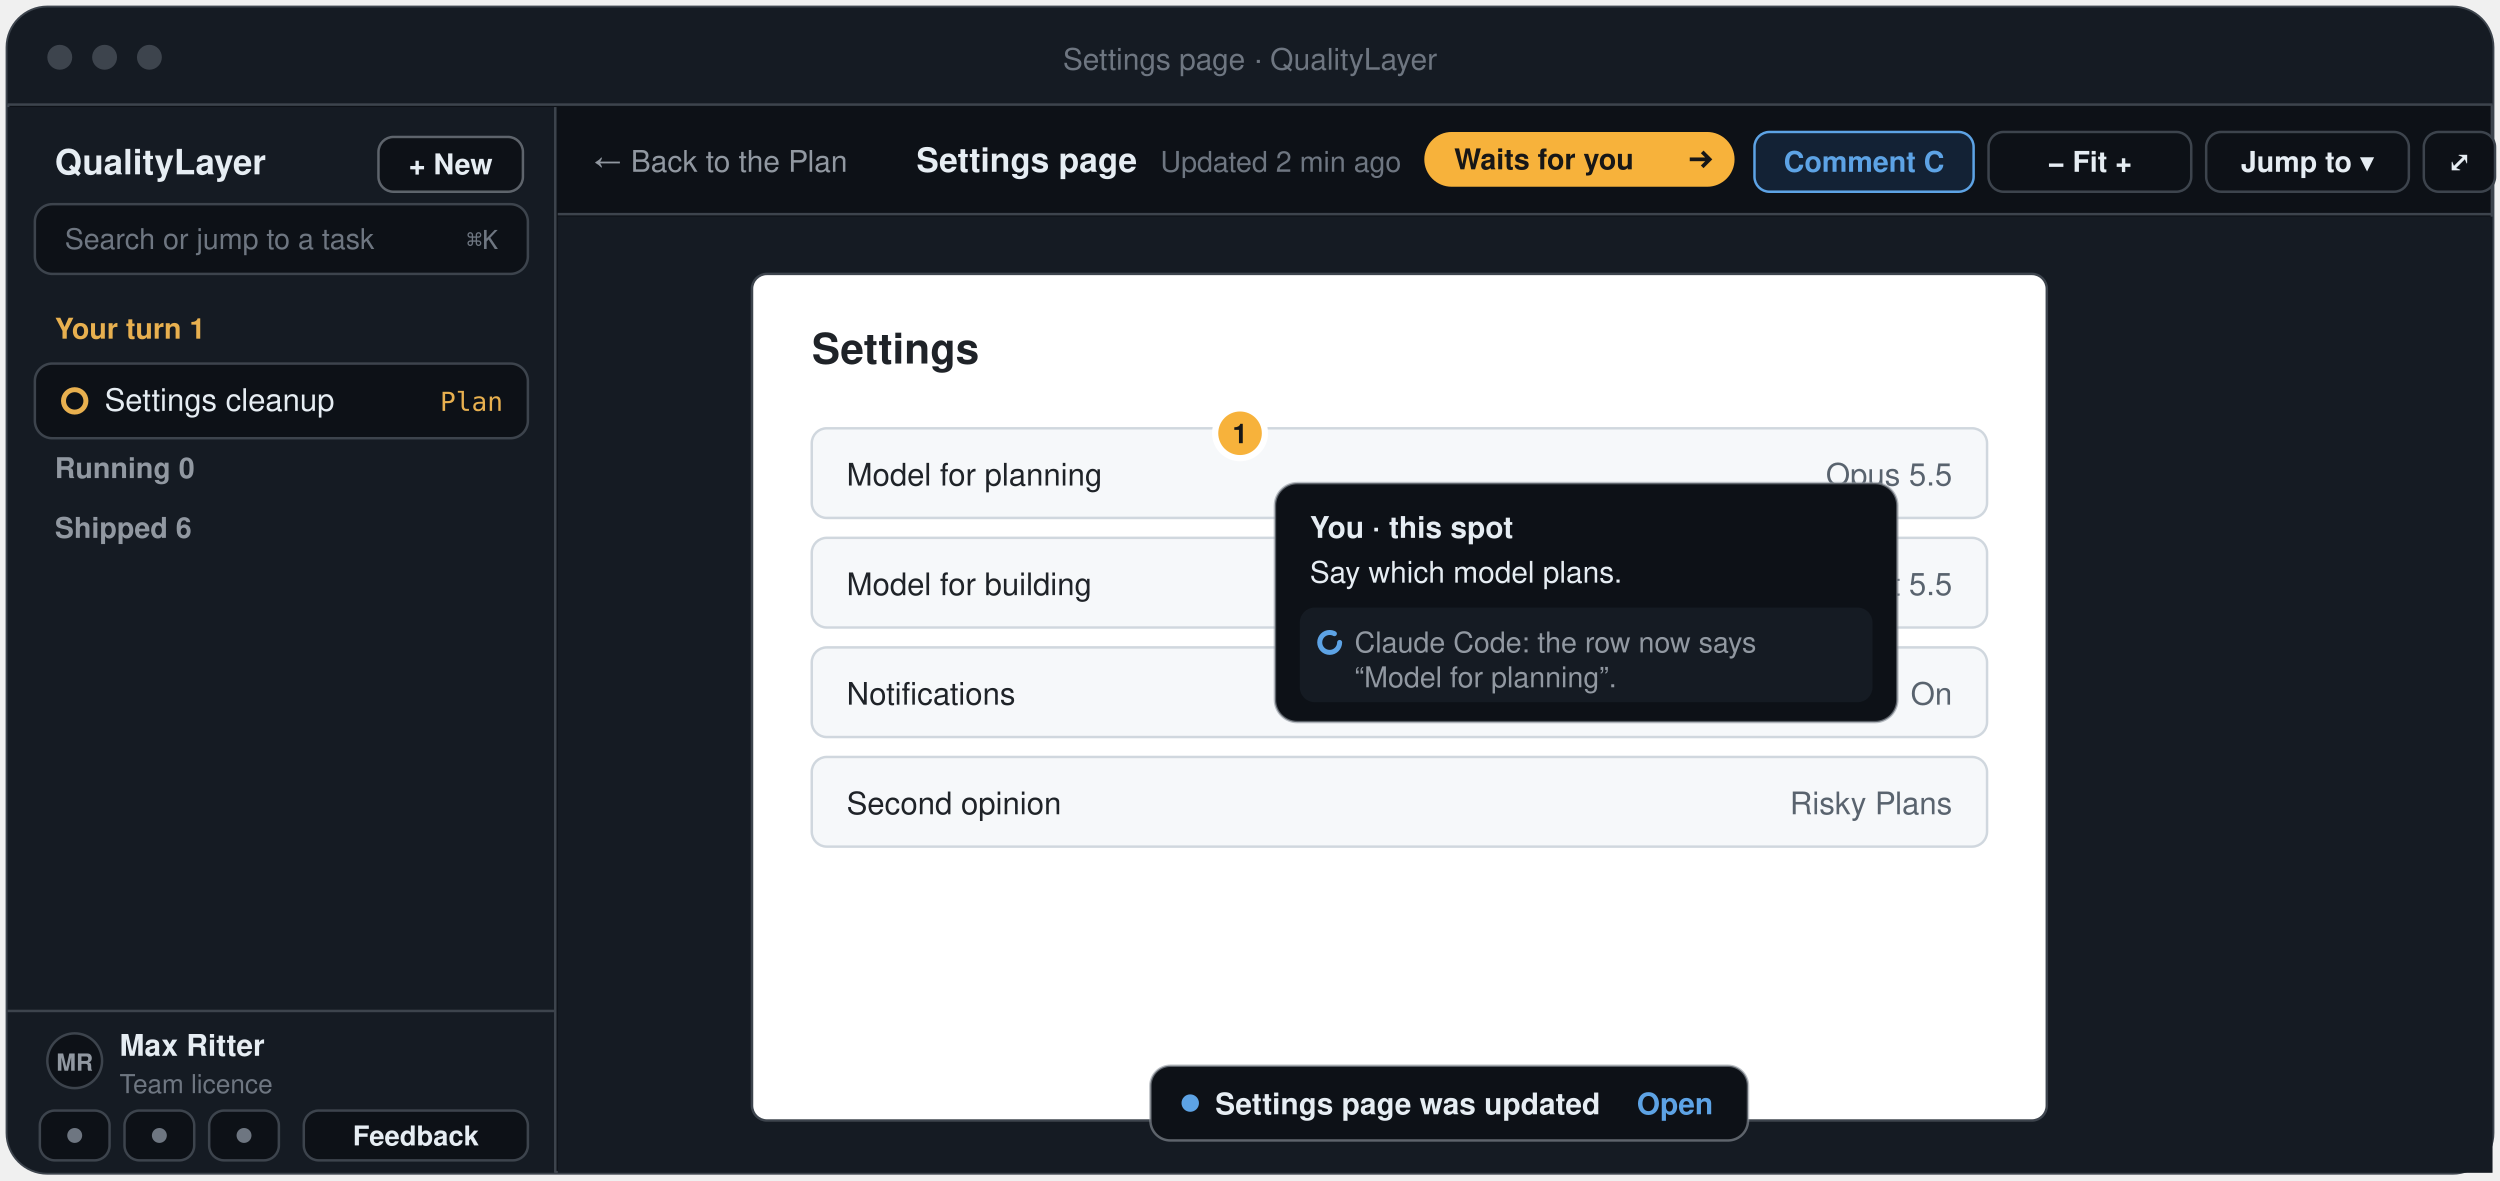
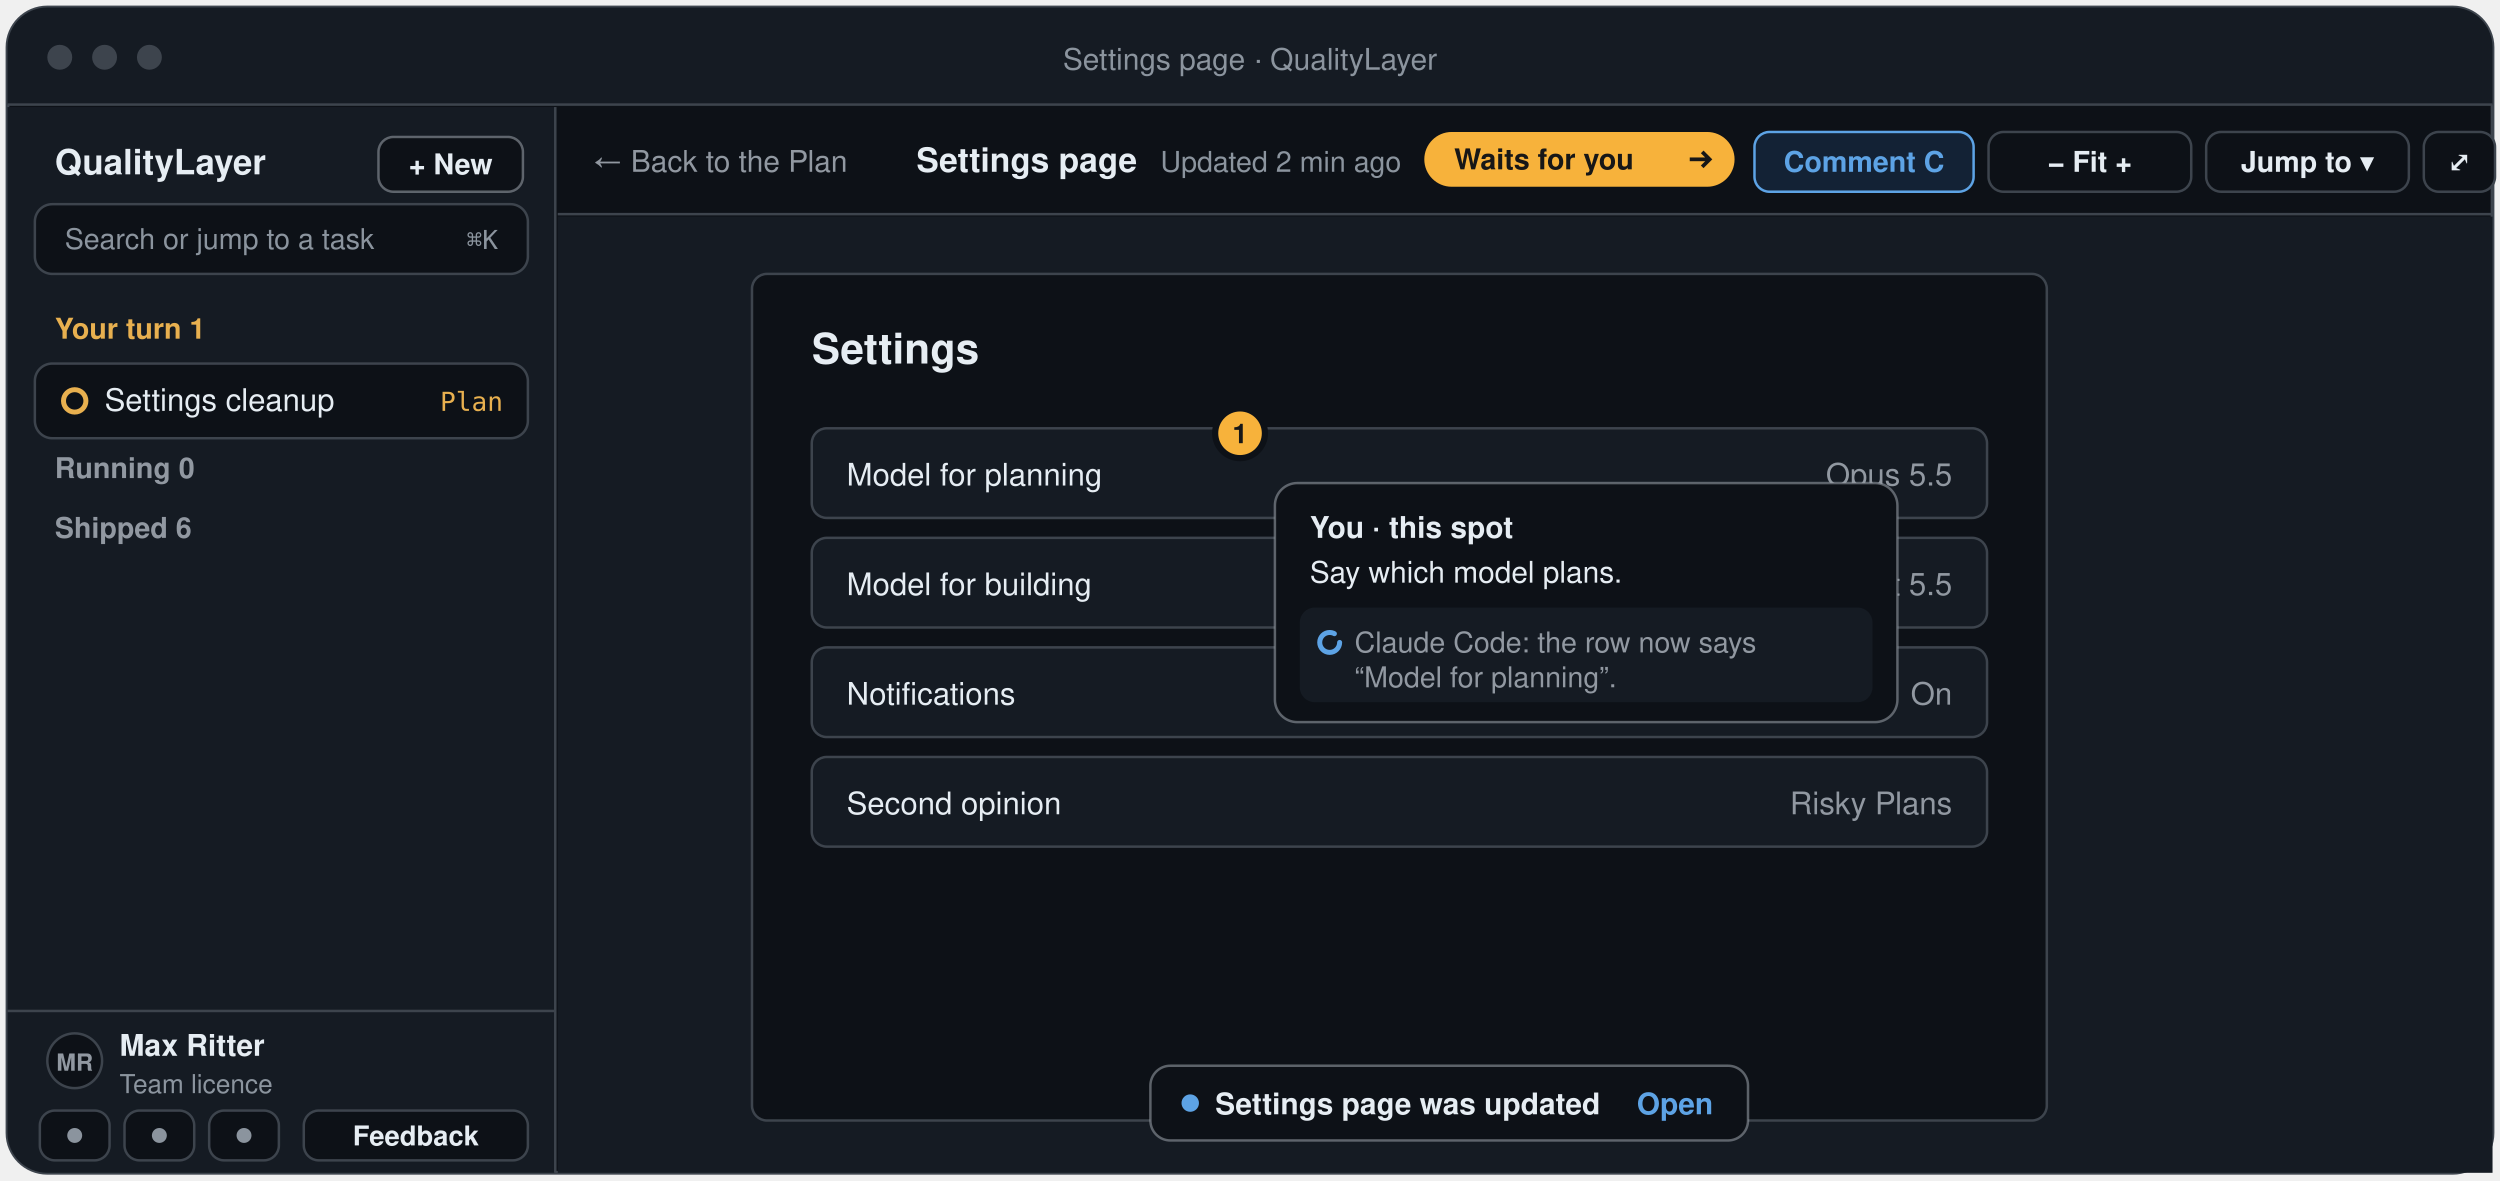
- <svg xmlns="http://www.w3.org/2000/svg" width="1004" height="474" viewBox="-2 -2 1004 474" role="img" aria-label="A design open full size: one thin bar with Back to the Plan, its name, when it was updated, the status pill, Comment, zoom, Jump to and full screen; a comment pinned to a spot with the agent’s answer; and a quiet notice when the page was updated">
+ <svg xmlns="http://www.w3.org/2000/svg" style="background:#0d1117" width="1004" height="474" viewBox="-2 -2 1004 474" role="img" aria-label="A design open full size: one thin bar with Back to the Plan, its name, when it was updated, the status pill, Comment, zoom, Jump to and full screen; a comment pinned to a spot with the agent’s answer; and a quiet notice when the page was updated">
  <rect x="1" y="1" width="998" height="468" rx="16" fill="#0d1117" stroke="#3d444d" stroke-width="1.5" />
  <path d="M1 17 a16 16 0 0 1 16 -16 H983 a16 16 0 0 1 16 16 V40 H1 Z" fill="#151b23" />
  <line x1="1" y1="40" x2="999" y2="40" stroke="#3d444d" />
  <circle cx="22" cy="21" r="5" fill="#3d444d" />
  <circle cx="40" cy="21" r="5" fill="#3d444d" />
  <circle cx="58" cy="21" r="5" fill="#3d444d" />
-   <text x="500.0" y="26" font-family="-apple-system, BlinkMacSystemFont, 'Segoe UI', 'Helvetica Neue', Helvetica, Arial, sans-serif" font-size="12" font-weight="500" fill="#6e7681" text-anchor="middle">Settings page · QualityLayer</text>
+   <text x="500.0" y="26" font-family="-apple-system, BlinkMacSystemFont, 'Segoe UI', 'Helvetica Neue', Helvetica, Arial, sans-serif" font-size="12" font-weight="500" fill="#8b949e" text-anchor="middle">Settings page · QualityLayer</text>
  <path d="M1 41 H221 V469 H17 a16 16 0 0 1 -16 -16 Z" fill="#151b23" />
  <line x1="221" y1="41" x2="221" y2="469" stroke="#3d444d" />
  <text x="20" y="68" font-family="-apple-system, BlinkMacSystemFont, 'Segoe UI', 'Helvetica Neue', Helvetica, Arial, sans-serif" font-size="14" font-weight="700" fill="#e6edf3" text-anchor="start">QualityLayer</text>
  <rect x="150" y="53" width="58" height="22" rx="6" fill="#0d1117" stroke="#9198a1" stroke-opacity="0.6" />
  <text x="179" y="68" font-family="-apple-system, BlinkMacSystemFont, 'Segoe UI', 'Helvetica Neue', Helvetica, Arial, sans-serif" font-size="11.5" font-weight="600" fill="#e6edf3" text-anchor="middle">+ New</text>
  <rect x="12" y="80" width="198" height="28" rx="7" fill="#0d1117" stroke="#3d444d" />
-   <text x="24" y="98" font-family="-apple-system, BlinkMacSystemFont, 'Segoe UI', 'Helvetica Neue', Helvetica, Arial, sans-serif" font-size="11.5" font-weight="400" fill="#6e7681" text-anchor="start">Search or jump to a task</text>
-   <text x="198" y="98" font-family="ui-monospace, SFMono-Regular, Menlo, Consolas, monospace" font-size="10.5" font-weight="500" fill="#6e7681" text-anchor="end">⌘K</text>
+   <text x="24" y="98" font-family="-apple-system, BlinkMacSystemFont, 'Segoe UI', 'Helvetica Neue', Helvetica, Arial, sans-serif" font-size="11.5" font-weight="400" fill="#8b949e" text-anchor="start">Search or jump to a task</text>
+   <text x="198" y="98" font-family="ui-monospace, SFMono-Regular, Menlo, Consolas, monospace" font-size="10.5" font-weight="500" fill="#8b949e" text-anchor="end">⌘K</text>
  <text x="20" y="134" font-family="-apple-system, BlinkMacSystemFont, 'Segoe UI', 'Helvetica Neue', Helvetica, Arial, sans-serif" font-size="11.5" font-weight="650" fill="#e8b04f" text-anchor="start">Your turn  1</text>
  <rect x="12" y="144" width="198" height="30" rx="7" fill="#0d1117" stroke="#3d444d" />
  <circle cx="28" cy="159" r="4.5" fill="none" stroke="#e8b04f" stroke-width="2" />
  <text x="40" y="163" font-family="-apple-system, BlinkMacSystemFont, 'Segoe UI', 'Helvetica Neue', Helvetica, Arial, sans-serif" font-size="12.5" font-weight="500" fill="#e6edf3" text-anchor="start">Settings cleanup</text>
  <text x="200" y="163" font-family="ui-monospace, SFMono-Regular, Menlo, Consolas, monospace" font-size="10.5" font-weight="500" fill="#e8b04f" text-anchor="end">Plan</text>
  <text x="20" y="190" font-family="-apple-system, BlinkMacSystemFont, 'Segoe UI', 'Helvetica Neue', Helvetica, Arial, sans-serif" font-size="11.5" font-weight="650" fill="#9198a1" text-anchor="start">Running  0</text>
  <text x="20" y="214" font-family="-apple-system, BlinkMacSystemFont, 'Segoe UI', 'Helvetica Neue', Helvetica, Arial, sans-serif" font-size="11.5" font-weight="650" fill="#9198a1" text-anchor="start">Shipped  6</text>
  <line x1="1" y1="404" x2="221" y2="404" stroke="#3d444d" />
  <circle cx="28" cy="424" r="11" fill="#0d1117" stroke="#3d444d" />
  <text x="28" y="428" font-family="-apple-system, BlinkMacSystemFont, 'Segoe UI', 'Helvetica Neue', Helvetica, Arial, sans-serif" font-size="9.5" font-weight="650" fill="#9198a1" text-anchor="middle">MR</text>
  <text x="46" y="422" font-family="-apple-system, BlinkMacSystemFont, 'Segoe UI', 'Helvetica Neue', Helvetica, Arial, sans-serif" font-size="12" font-weight="600" fill="#e6edf3" text-anchor="start">Max Ritter</text>
-   <text x="46" y="437" font-family="-apple-system, BlinkMacSystemFont, 'Segoe UI', 'Helvetica Neue', Helvetica, Arial, sans-serif" font-size="10.5" font-weight="400" fill="#6e7681" text-anchor="start">Team licence</text>
+   <text x="46" y="437" font-family="-apple-system, BlinkMacSystemFont, 'Segoe UI', 'Helvetica Neue', Helvetica, Arial, sans-serif" font-size="10.5" font-weight="400" fill="#8b949e" text-anchor="start">Team licence</text>
  <rect x="14" y="444" width="28" height="20" rx="6" fill="#0d1117" stroke="#3d444d" />
-   <circle cx="28" cy="454" r="3" fill="#6e7681" />
+   <circle cx="28" cy="454" r="3" fill="#8b949e" />
  <rect x="48" y="444" width="28" height="20" rx="6" fill="#0d1117" stroke="#3d444d" />
-   <circle cx="62" cy="454" r="3" fill="#6e7681" />
+   <circle cx="62" cy="454" r="3" fill="#8b949e" />
  <rect x="82" y="444" width="28" height="20" rx="6" fill="#0d1117" stroke="#3d444d" />
-   <circle cx="96" cy="454" r="3" fill="#6e7681" />
+   <circle cx="96" cy="454" r="3" fill="#8b949e" />
  <rect x="120" y="444" width="90" height="20" rx="6" fill="#0d1117" stroke="#3d444d" />
  <text x="165" y="458" font-family="-apple-system, BlinkMacSystemFont, 'Segoe UI', 'Helvetica Neue', Helvetica, Arial, sans-serif" font-size="11" font-weight="600" fill="#e6edf3" text-anchor="middle">Feedback</text>
  <line x1="222" y1="84" x2="999" y2="84" stroke="#3d444d" />
  <text x="236" y="67" font-family="-apple-system, BlinkMacSystemFont, 'Segoe UI', 'Helvetica Neue', Helvetica, Arial, sans-serif" font-size="12" font-weight="500" fill="#9198a1" text-anchor="start">← Back to the Plan</text>
  <text x="366" y="67" font-family="-apple-system, BlinkMacSystemFont, 'Segoe UI', 'Helvetica Neue', Helvetica, Arial, sans-serif" font-size="13.5" font-weight="650" fill="#e6edf3" text-anchor="start">Settings page</text>
-   <text x="464" y="67" font-family="-apple-system, BlinkMacSystemFont, 'Segoe UI', 'Helvetica Neue', Helvetica, Arial, sans-serif" font-size="11.5" font-weight="400" fill="#6e7681" text-anchor="start">Updated 2 min ago</text>
+   <text x="464" y="67" font-family="-apple-system, BlinkMacSystemFont, 'Segoe UI', 'Helvetica Neue', Helvetica, Arial, sans-serif" font-size="11.5" font-weight="400" fill="#8b949e" text-anchor="start">Updated 2 min ago</text>
  <rect x="570" y="51" width="124.6" height="22" rx="11" fill="#f7b23b" />
  <text x="582" y="66" font-family="-apple-system, BlinkMacSystemFont, 'Segoe UI', 'Helvetica Neue', Helvetica, Arial, sans-serif" font-size="11.5" font-weight="650" fill="#171717" text-anchor="start">Waits for you</text>
  <path d="M676.6 62 h8 m-3 -3 l3 3 l-3 3" fill="none" stroke="#171717" stroke-width="1.5" />
  <rect x="702.6" y="51" width="88.0" height="24" rx="6" fill="#132235" stroke="#5da3e5" />
  <text x="746.6" y="67" font-family="-apple-system, BlinkMacSystemFont, 'Segoe UI', 'Helvetica Neue', Helvetica, Arial, sans-serif" font-size="11.5" font-weight="600" fill="#5da3e5" text-anchor="middle">Comment  C</text>
  <rect x="796.6" y="51" width="81.4" height="24" rx="6" fill="#0d1117" stroke="#3d444d" />
  <text x="837.3" y="67" font-family="-apple-system, BlinkMacSystemFont, 'Segoe UI', 'Helvetica Neue', Helvetica, Arial, sans-serif" font-size="11.5" font-weight="600" fill="#e6edf3" text-anchor="middle">−  Fit  +</text>
  <rect x="884.0" y="51" width="81.4" height="24" rx="6" fill="#0d1117" stroke="#3d444d" />
  <text x="924.7" y="67" font-family="-apple-system, BlinkMacSystemFont, 'Segoe UI', 'Helvetica Neue', Helvetica, Arial, sans-serif" font-size="11.5" font-weight="600" fill="#e6edf3" text-anchor="middle">Jump to ▾</text>
  <rect x="971.4" y="51" width="28.6" height="24" rx="6" fill="#0d1117" stroke="#3d444d" />
  <text x="985.7" y="67" font-family="-apple-system, BlinkMacSystemFont, 'Segoe UI', 'Helvetica Neue', Helvetica, Arial, sans-serif" font-size="11.5" font-weight="600" fill="#e6edf3" text-anchor="middle">⤢</text>
  <rect x="222" y="85" width="777" height="384" fill="#151b23" />
-   <rect x="300" y="108" width="520" height="340" rx="6" fill="#ffffff" stroke="#3d444d" />
-   <text x="324" y="144" font-family="-apple-system, BlinkMacSystemFont, 'Segoe UI', 'Helvetica Neue', Helvetica, Arial, sans-serif" font-size="17" font-weight="650" fill="#1f2328" text-anchor="start">Settings</text>
-   <rect x="324" y="170" width="472" height="36" rx="6" fill="#f6f8fa" stroke="#d0d7de" />
-   <text x="338" y="193" font-family="-apple-system, BlinkMacSystemFont, 'Segoe UI', 'Helvetica Neue', Helvetica, Arial, sans-serif" font-size="12.5" font-weight="500" fill="#1f2328" text-anchor="start">Model for planning</text>
-   <text x="782" y="193" font-family="-apple-system, BlinkMacSystemFont, 'Segoe UI', 'Helvetica Neue', Helvetica, Arial, sans-serif" font-size="12.5" font-weight="500" fill="#59636e" text-anchor="end">Opus 5.5</text>
-   <rect x="324" y="214" width="472" height="36" rx="6" fill="#f6f8fa" stroke="#d0d7de" />
-   <text x="338" y="237" font-family="-apple-system, BlinkMacSystemFont, 'Segoe UI', 'Helvetica Neue', Helvetica, Arial, sans-serif" font-size="12.5" font-weight="500" fill="#1f2328" text-anchor="start">Model for building</text>
-   <text x="782" y="237" font-family="-apple-system, BlinkMacSystemFont, 'Segoe UI', 'Helvetica Neue', Helvetica, Arial, sans-serif" font-size="12.5" font-weight="500" fill="#59636e" text-anchor="end">Sonnet 5.5</text>
-   <rect x="324" y="258" width="472" height="36" rx="6" fill="#f6f8fa" stroke="#d0d7de" />
-   <text x="338" y="281" font-family="-apple-system, BlinkMacSystemFont, 'Segoe UI', 'Helvetica Neue', Helvetica, Arial, sans-serif" font-size="12.5" font-weight="500" fill="#1f2328" text-anchor="start">Notifications</text>
-   <text x="782" y="281" font-family="-apple-system, BlinkMacSystemFont, 'Segoe UI', 'Helvetica Neue', Helvetica, Arial, sans-serif" font-size="12.5" font-weight="500" fill="#59636e" text-anchor="end">On</text>
-   <rect x="324" y="302" width="472" height="36" rx="6" fill="#f6f8fa" stroke="#d0d7de" />
-   <text x="338" y="325" font-family="-apple-system, BlinkMacSystemFont, 'Segoe UI', 'Helvetica Neue', Helvetica, Arial, sans-serif" font-size="12.5" font-weight="500" fill="#1f2328" text-anchor="start">Second opinion</text>
-   <text x="782" y="325" font-family="-apple-system, BlinkMacSystemFont, 'Segoe UI', 'Helvetica Neue', Helvetica, Arial, sans-serif" font-size="12.5" font-weight="500" fill="#59636e" text-anchor="end">Risky Plans</text>
-   <circle cx="496" cy="172" r="10" fill="#f7b23b" stroke="#ffffff" stroke-width="2.5" />
+   <rect x="300" y="108" width="520" height="340" rx="6" fill="#0d1117" stroke="#3d444d" />
+   <text x="324" y="144" font-family="-apple-system, BlinkMacSystemFont, 'Segoe UI', 'Helvetica Neue', Helvetica, Arial, sans-serif" font-size="17" font-weight="650" fill="#e6edf3" text-anchor="start">Settings</text>
+   <rect x="324" y="170" width="472" height="36" rx="6" fill="#151b23" stroke="#3d444d" />
+   <text x="338" y="193" font-family="-apple-system, BlinkMacSystemFont, 'Segoe UI', 'Helvetica Neue', Helvetica, Arial, sans-serif" font-size="12.5" font-weight="500" fill="#e6edf3" text-anchor="start">Model for planning</text>
+   <text x="782" y="193" font-family="-apple-system, BlinkMacSystemFont, 'Segoe UI', 'Helvetica Neue', Helvetica, Arial, sans-serif" font-size="12.5" font-weight="500" fill="#9198a1" text-anchor="end">Opus 5.5</text>
+   <rect x="324" y="214" width="472" height="36" rx="6" fill="#151b23" stroke="#3d444d" />
+   <text x="338" y="237" font-family="-apple-system, BlinkMacSystemFont, 'Segoe UI', 'Helvetica Neue', Helvetica, Arial, sans-serif" font-size="12.5" font-weight="500" fill="#e6edf3" text-anchor="start">Model for building</text>
+   <text x="782" y="237" font-family="-apple-system, BlinkMacSystemFont, 'Segoe UI', 'Helvetica Neue', Helvetica, Arial, sans-serif" font-size="12.5" font-weight="500" fill="#9198a1" text-anchor="end">Sonnet 5.5</text>
+   <rect x="324" y="258" width="472" height="36" rx="6" fill="#151b23" stroke="#3d444d" />
+   <text x="338" y="281" font-family="-apple-system, BlinkMacSystemFont, 'Segoe UI', 'Helvetica Neue', Helvetica, Arial, sans-serif" font-size="12.5" font-weight="500" fill="#e6edf3" text-anchor="start">Notifications</text>
+   <text x="782" y="281" font-family="-apple-system, BlinkMacSystemFont, 'Segoe UI', 'Helvetica Neue', Helvetica, Arial, sans-serif" font-size="12.5" font-weight="500" fill="#9198a1" text-anchor="end">On</text>
+   <rect x="324" y="302" width="472" height="36" rx="6" fill="#151b23" stroke="#3d444d" />
+   <text x="338" y="325" font-family="-apple-system, BlinkMacSystemFont, 'Segoe UI', 'Helvetica Neue', Helvetica, Arial, sans-serif" font-size="12.5" font-weight="500" fill="#e6edf3" text-anchor="start">Second opinion</text>
+   <text x="782" y="325" font-family="-apple-system, BlinkMacSystemFont, 'Segoe UI', 'Helvetica Neue', Helvetica, Arial, sans-serif" font-size="12.5" font-weight="500" fill="#9198a1" text-anchor="end">Risky Plans</text>
+   <circle cx="496" cy="172" r="10" fill="#f7b23b" stroke="#0d1117" stroke-width="2.5" />
  <text x="496" y="176" font-family="-apple-system, BlinkMacSystemFont, 'Segoe UI', 'Helvetica Neue', Helvetica, Arial, sans-serif" font-size="11" font-weight="700" fill="#171717" text-anchor="middle">1</text>
  <rect x="510" y="192" width="250" height="96" rx="9" fill="#0d1117" stroke="#9198a1" stroke-opacity="0.6" />
  <text x="524" y="214" font-family="-apple-system, BlinkMacSystemFont, 'Segoe UI', 'Helvetica Neue', Helvetica, Arial, sans-serif" font-size="12" font-weight="650" fill="#e6edf3" text-anchor="start">You · this spot</text>
  <text x="524" y="232" font-family="-apple-system, BlinkMacSystemFont, 'Segoe UI', 'Helvetica Neue', Helvetica, Arial, sans-serif" font-size="12" font-weight="400" fill="#e6edf3" text-anchor="start">Say which model plans.</text>
  <rect x="520" y="242" width="230" height="38" rx="6" fill="#151b23" />
  <circle cx="532" cy="256" r="4" fill="none" stroke="#5da3e5" stroke-width="2" stroke-dasharray="20.8 4.8" stroke-linecap="round" />
  <text x="542" y="260" font-family="-apple-system, BlinkMacSystemFont, 'Segoe UI', 'Helvetica Neue', Helvetica, Arial, sans-serif" font-size="11.5" font-weight="400" fill="#9198a1" text-anchor="start">Claude Code: the row now says</text>
  <text x="542" y="274" font-family="-apple-system, BlinkMacSystemFont, 'Segoe UI', 'Helvetica Neue', Helvetica, Arial, sans-serif" font-size="11.5" font-weight="400" fill="#9198a1" text-anchor="start">“Model for planning”.</text>
  <rect x="460.0" y="426" width="240" height="30" rx="8" fill="#0d1117" stroke="#9198a1" stroke-opacity="0.6" />
  <circle cx="476.0" cy="441" r="3.5" fill="#5da3e5" />
  <text x="486.0" y="445.5" font-family="-apple-system, BlinkMacSystemFont, 'Segoe UI', 'Helvetica Neue', Helvetica, Arial, sans-serif" font-size="12" font-weight="600" fill="#e6edf3" text-anchor="start">Settings page was updated</text>
  <text x="686.0" y="445.5" font-family="-apple-system, BlinkMacSystemFont, 'Segoe UI', 'Helvetica Neue', Helvetica, Arial, sans-serif" font-size="12" font-weight="600" fill="#5da3e5" text-anchor="end">Open</text>
</svg>
